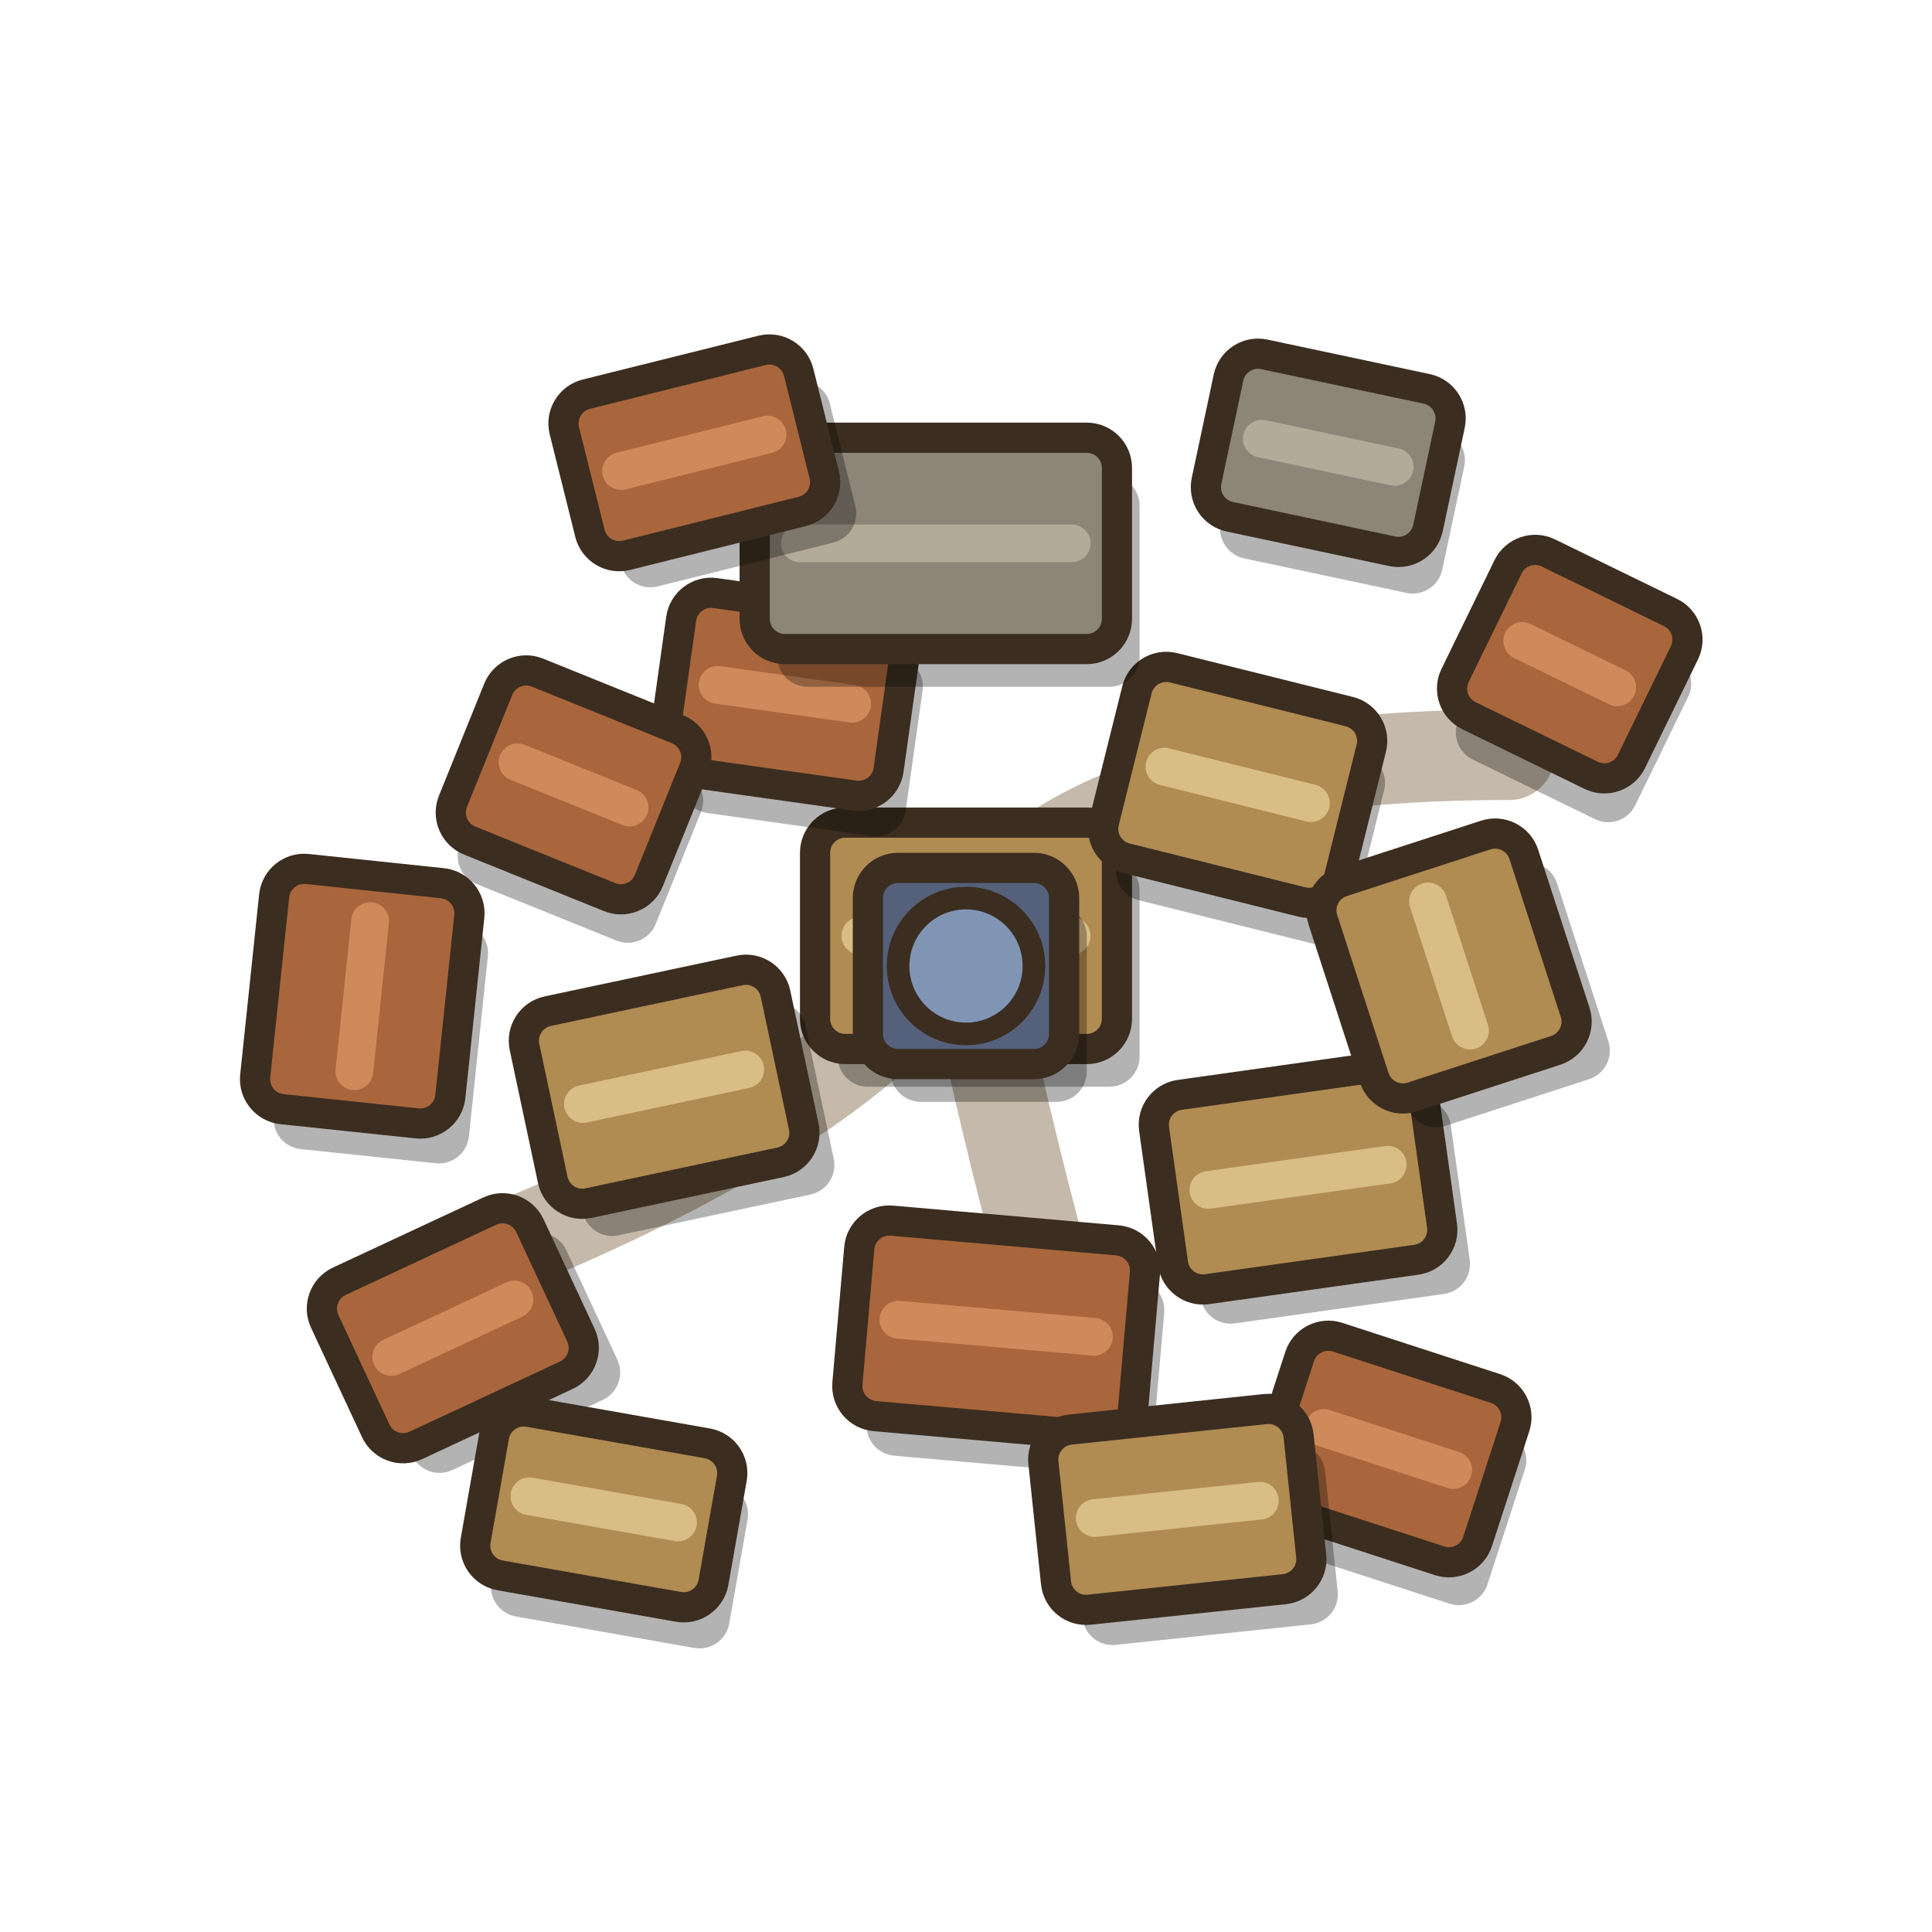
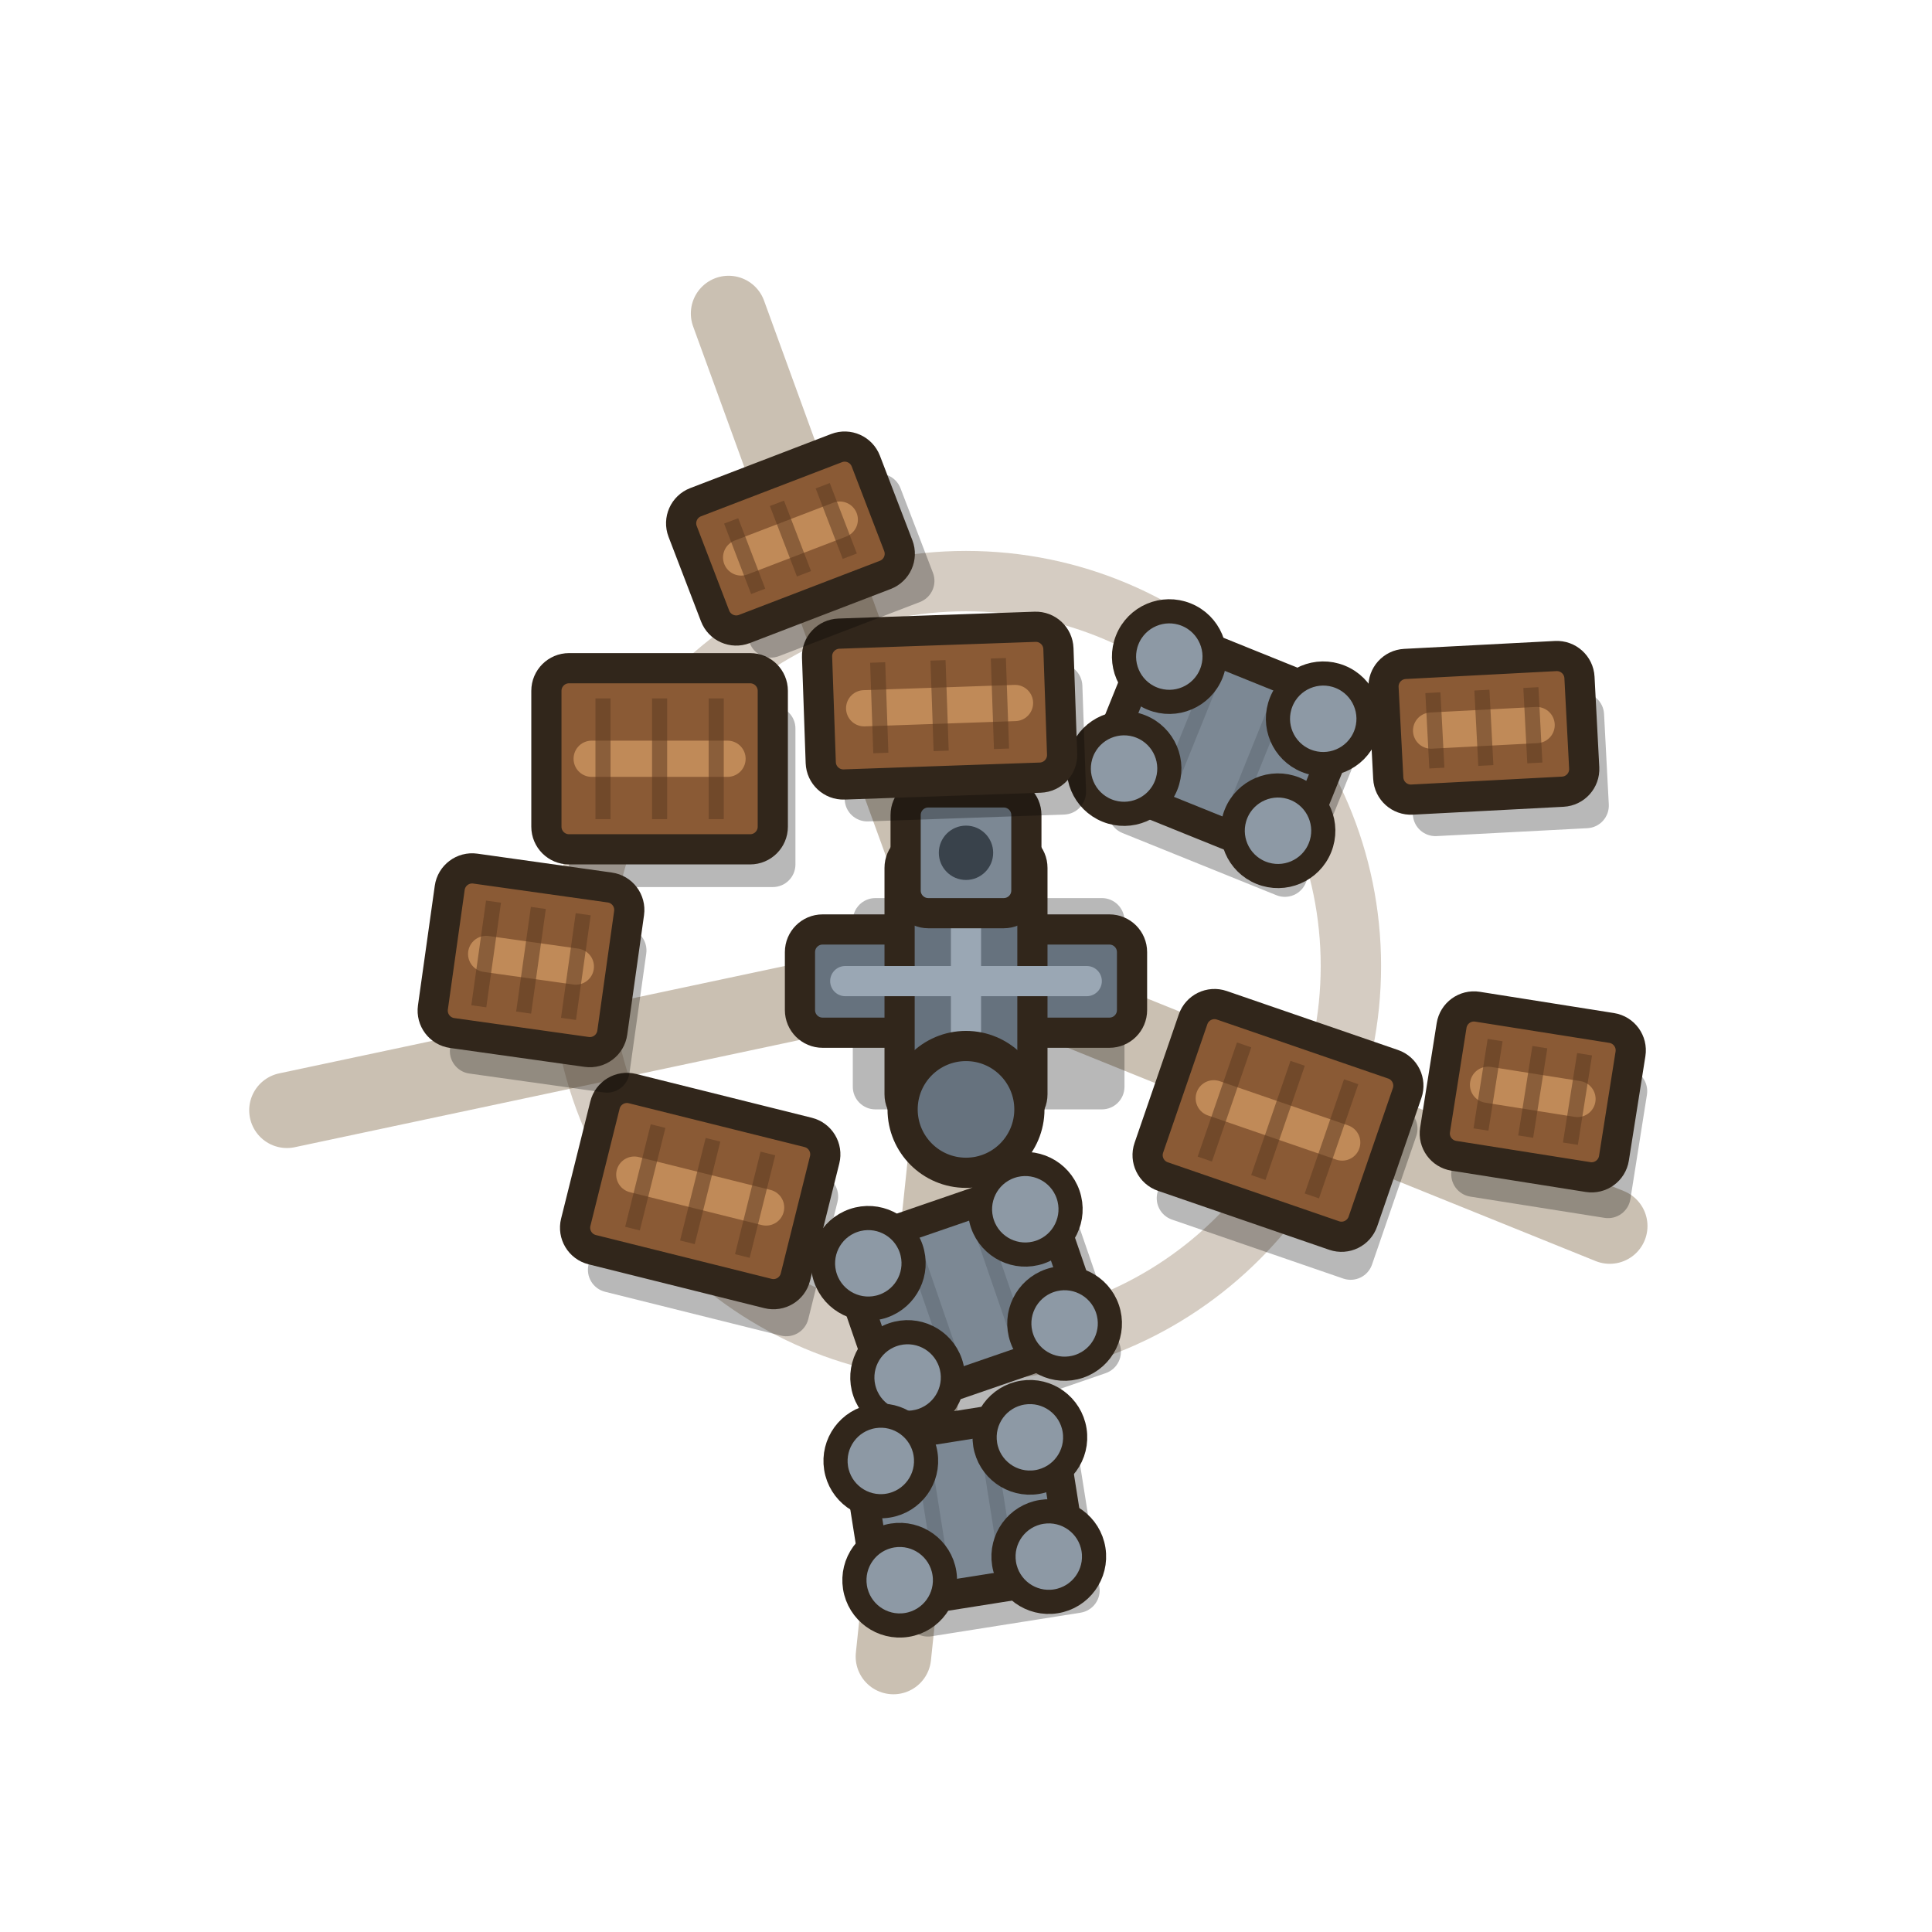
<svg xmlns="http://www.w3.org/2000/svg" viewBox="0 0 128 128" width="128" height="128">
-   <g stroke="#8a7355" stroke-width="6" stroke-linecap="round" fill="none" opacity="0.50">
-     <path d="M30 84 Q56 74 64 62 T100 50" />
-     <path d="M64 62 Q68 82 74 100" />
-   </g>
+   <path d="M70.49 66.62L106.65 81.23M63.27 70.96L59.19 109.75M57.15 65.46L19.01 73.56M61.61 57.42L48.27 20.77" stroke="#8a7355" stroke-width="5" stroke-linecap="round" opacity="0.45" fill="none" />
+   <circle cx="64" cy="64" r="25.5" fill="none" stroke="#8a7355" stroke-width="4" opacity="0.36" />
  <g>
-     <g transform="rotate(0 64 62)">
-       <rect x="55.5" y="57" width="20" height="15" rx="2" fill="#000" opacity=".3" />
-       <rect x="54" y="54.5" width="20" height="15" rx="2" fill="#b08b52" stroke="#3b2d20" stroke-width="2" />
-       <path d="M57 62H71" stroke="#d8bd85" stroke-width="2.5" stroke-linecap="round" />
+     <g transform="rotate(0 64 64)">
+       <rect x="56.5" y="59.5" width="18" height="14" rx="1.5" fill="#000" opacity="0.28" />
+       <rect x="53" y="61.58" width="22" height="6.84" rx="1.5" fill="#66727e" stroke="#31261b" stroke-width="2" />
+       <rect x="59.6" y="56" width="8.8" height="18" rx="1.5" fill="#66727e" stroke="#31261b" stroke-width="2" />
+       <path d="M56 65H72" stroke="#9aa7b4" stroke-width="2" stroke-linecap="round" fill="none" />
+       <path d="M64 59V71" stroke="#9aa7b4" stroke-width="2" stroke-linecap="round" fill="none" />
+       <rect x="60" y="52.5" width="8" height="8" rx="1.5" fill="#7c8894" stroke="#31261b" stroke-width="2" />
+       <circle cx="64" cy="56.5" r="1.8" fill="#39424b" />
+       <circle cx="64" cy="73.5" r="4.2" fill="#66727e" stroke="#31261b" stroke-width="2" />
    </g>
-     <g transform="rotate(-12 44 72)">
-       <rect x="37" y="68" width="17" height="13" rx="2" fill="#000" opacity=".3" />
-       <rect x="35.5" y="65.5" width="17" height="13" rx="2" fill="#b08b52" stroke="#3b2d20" stroke-width="2" />
-       <path d="M38.5 72H49.5" stroke="#d8bd85" stroke-width="2.5" stroke-linecap="round" />
+     <g transform="rotate(19 84.67 74.23)">
+       <rect x="78.67" y="70.73" width="15" height="12" rx="1.5" fill="#000" opacity="0.28" />
+       <rect x="77.17" y="68.23" width="15" height="12" rx="1.5" fill="#8a5a35" stroke="#31261b" stroke-width="2" />
+       <path d="M80.17 74.23H89.17" stroke="#c08a58" stroke-width="2.4" stroke-linecap="round" fill="none" />
+       <path d="M80.92 70.23V78.23M84.67 70.23V78.23M88.42 70.23V78.23" stroke="#5d3a20" stroke-width="1" opacity="0.55" fill="none" />
    </g>
-     <g transform="rotate(14 82 52)">
-       <rect x="75.5" y="48" width="16" height="13" rx="2" fill="#000" opacity=".3" />
-       <rect x="74" y="45.5" width="16" height="13" rx="2" fill="#b08b52" stroke="#3b2d20" stroke-width="2" />
-       <path d="M77 52H87" stroke="#d8bd85" stroke-width="2.5" stroke-linecap="round" />
+     <g transform="rotate(22 81.07 49.27)">
+       <rect x="75.57" y="46.27" width="14" height="11" rx="1.5" fill="#000" opacity="0.28" />
+       <rect x="74.07" y="43.77" width="14" height="11" rx="1.5" fill="#7c8894" stroke="#31261b" stroke-width="2" />
+       <path d="M78.74 45.77V52.77M83.4 45.77V52.77" stroke="#5c666f" stroke-width="1" opacity="0.5" fill="none" />
+       <circle cx="75.57" cy="45.27" r="3" fill="#8d99a5" stroke="#31261b" stroke-width="1.6" />
+       <circle cx="75.57" cy="53.27" r="3" fill="#8d99a5" stroke="#31261b" stroke-width="1.6" />
+       <circle cx="86.57" cy="45.27" r="3" fill="#8d99a5" stroke="#31261b" stroke-width="1.6" />
+       <circle cx="86.57" cy="53.27" r="3" fill="#8d99a5" stroke="#31261b" stroke-width="1.6" />
    </g>
-     <g transform="rotate(8 52 46)">
-       <rect x="46" y="42.5" width="15" height="12" rx="2" fill="#000" opacity=".3" />
-       <rect x="44.5" y="40" width="15" height="12" rx="2" fill="#a9663c" stroke="#3b2d20" stroke-width="2" />
-       <path d="M47.5 46H56.5" stroke="#cf8a5c" stroke-width="2.5" stroke-linecap="round" />
+     <g transform="rotate(14 46.39 78.91)">
+       <rect x="40.39" y="75.91" width="15" height="11" rx="1.5" fill="#000" opacity="0.28" />
+       <rect x="38.89" y="73.41" width="15" height="11" rx="1.5" fill="#8a5a35" stroke="#31261b" stroke-width="2" />
+       <path d="M41.89 78.91H50.89" stroke="#c08a58" stroke-width="2.4" stroke-linecap="round" fill="none" />
+       <path d="M42.64 75.41V82.41M46.39 75.41V82.41M50.14 75.41V82.41" stroke="#5d3a20" stroke-width="1" opacity="0.55" fill="none" />
    </g>
-     <g transform="rotate(-8 86 78)">
-       <rect x="78.5" y="74" width="18" height="13" rx="2" fill="#000" opacity=".3" />
-       <rect x="77" y="71.5" width="18" height="13" rx="2" fill="#b08b52" stroke="#3b2d20" stroke-width="2" />
-       <path d="M80 78H92" stroke="#d8bd85" stroke-width="2.5" stroke-linecap="round" />
+     <g transform="rotate(-2 62.25 46.75)">
+       <rect x="55.75" y="44.25" width="16" height="10" rx="1.5" fill="#000" opacity="0.28" />
+       <rect x="54.25" y="41.75" width="16" height="10" rx="1.5" fill="#8a5a35" stroke="#31261b" stroke-width="2" />
+       <path d="M57.25 46.75H67.25" stroke="#c08a58" stroke-width="2.4" stroke-linecap="round" fill="none" />
+       <path d="M58.25 43.75V49.75M62.25 43.75V49.75M66.25 43.75V49.75" stroke="#5d3a20" stroke-width="1" opacity="0.55" fill="none" />
    </g>
-     <g transform="rotate(22 38 52)">
-       <rect x="32.5" y="48.5" width="14" height="12" rx="2" fill="#000" opacity=".3" />
-       <rect x="31" y="46" width="14" height="12" rx="2" fill="#a9663c" stroke="#3b2d20" stroke-width="2" />
-       <path d="M34 52H42" stroke="#cf8a5c" stroke-width="2.5" stroke-linecap="round" />
+     <g transform="rotate(-19 64.03 85.69)">
+       <rect x="58.53" y="82.69" width="14" height="11" rx="1.5" fill="#000" opacity="0.28" />
+       <rect x="57.03" y="80.19" width="14" height="11" rx="1.5" fill="#7c8894" stroke="#31261b" stroke-width="2" />
+       <path d="M61.7 82.19V89.19M66.36 82.19V89.19" stroke="#5c666f" stroke-width="1" opacity="0.5" fill="none" />
+       <circle cx="58.53" cy="81.69" r="3" fill="#8d99a5" stroke="#31261b" stroke-width="1.6" />
+       <circle cx="58.53" cy="89.69" r="3" fill="#8d99a5" stroke="#31261b" stroke-width="1.6" />
+       <circle cx="69.53" cy="81.69" r="3" fill="#8d99a5" stroke="#31261b" stroke-width="1.6" />
+       <circle cx="69.53" cy="89.69" r="3" fill="#8d99a5" stroke="#31261b" stroke-width="1.6" />
    </g>
-     <g transform="rotate(5 66 88)">
-       <rect x="58" y="84" width="19" height="13" rx="2" fill="#000" opacity=".3" />
-       <rect x="56.5" y="81.5" width="19" height="13" rx="2" fill="#a9663c" stroke="#3b2d20" stroke-width="2" />
-       <path d="M59.5 88H72.5" stroke="#cf8a5c" stroke-width="2.5" stroke-linecap="round" />
+     <g transform="rotate(0 43.7 50.27)">
+       <rect x="37.7" y="46.77" width="15" height="12" rx="1.5" fill="#000" opacity="0.28" />
+       <rect x="36.2" y="44.27" width="15" height="12" rx="1.5" fill="#8a5a35" stroke="#31261b" stroke-width="2" />
+       <path d="M39.2 50.27H48.2" stroke="#c08a58" stroke-width="2.4" stroke-linecap="round" fill="none" />
+       <path d="M39.95 46.27V54.27M43.7 46.27V54.27M47.45 46.27V54.27" stroke="#5d3a20" stroke-width="1" opacity="0.55" fill="none" />
    </g>
-     <g transform="rotate(-18 96 64)">
-       <rect x="90.5" y="59" width="14" height="15" rx="2" fill="#000" opacity=".3" />
-       <rect x="89" y="56.5" width="14" height="15" rx="2" fill="#b08b52" stroke="#3b2d20" stroke-width="2" />
-       <path d="M96 59.5V68.5" stroke="#d8bd85" stroke-width="2.5" stroke-linecap="round" />
+     <g transform="rotate(9 101.55 72.34)">
+       <rect x="97.05" y="69.84" width="12" height="10" rx="1.5" fill="#000" opacity="0.28" />
+       <rect x="95.55" y="67.34" width="12" height="10" rx="1.5" fill="#8a5a35" stroke="#31261b" stroke-width="2" />
+       <path d="M98.55 72.34H104.55" stroke="#c08a58" stroke-width="2.4" stroke-linecap="round" fill="none" />
+       <path d="M98.55 69.34V75.34M101.55 69.34V75.34M104.55 69.34V75.34" stroke="#5d3a20" stroke-width="1" opacity="0.55" fill="none" />
    </g>
-     <g transform="rotate(-25 30 88)">
-       <rect x="24" y="84.5" width="15" height="12" rx="2" fill="#000" opacity=".3" />
-       <rect x="22.5" y="82" width="15" height="12" rx="2" fill="#a9663c" stroke="#3b2d20" stroke-width="2" />
-       <path d="M25.5 88H34.5" stroke="#cf8a5c" stroke-width="2.5" stroke-linecap="round" />
+     <g transform="rotate(-21 52.37 35.68)">
+       <rect x="47.37" y="33.68" width="13" height="9" rx="1.5" fill="#000" opacity="0.28" />
+       <rect x="45.87" y="31.18" width="13" height="9" rx="1.5" fill="#8a5a35" stroke="#31261b" stroke-width="2" />
+       <path d="M48.87 35.68H55.87" stroke="#c08a58" stroke-width="2.4" stroke-linecap="round" fill="none" />
+       <path d="M49.12 33.18V38.18M52.37 33.18V38.18M55.62 33.18V38.18" stroke="#5d3a20" stroke-width="1" opacity="0.55" fill="none" />
    </g>
-     <g transform="rotate(0 62 36)">
-       <rect x="51.5" y="31.5" width="24" height="14" rx="2" fill="#000" opacity=".3" />
-       <rect x="50" y="29" width="24" height="14" rx="2" fill="#8c8578" stroke="#3b2d20" stroke-width="2" />
-       <path d="M53 36H71" stroke="#b3aa9a" stroke-width="2.5" stroke-linecap="round" />
+     <g transform="rotate(-9 63.92 99.96)">
+       <rect x="58.92" y="96.96" width="13" height="11" rx="1.5" fill="#000" opacity="0.28" />
+       <rect x="57.42" y="94.46" width="13" height="11" rx="1.5" fill="#7c8894" stroke="#31261b" stroke-width="2" />
+       <path d="M61.75 96.46V103.46M66.09 96.46V103.46" stroke="#5c666f" stroke-width="1" opacity="0.5" fill="none" />
+       <circle cx="58.92" cy="95.96" r="3" fill="#8d99a5" stroke="#31261b" stroke-width="1.6" />
+       <circle cx="58.92" cy="103.96" r="3" fill="#8d99a5" stroke="#31261b" stroke-width="1.6" />
+       <circle cx="68.92" cy="95.96" r="3" fill="#8d99a5" stroke="#31261b" stroke-width="1.6" />
+       <circle cx="68.92" cy="103.96" r="3" fill="#8d99a5" stroke="#31261b" stroke-width="1.6" />
    </g>
-     <g transform="rotate(10 40 100)">
-       <rect x="33.5" y="97" width="16" height="11" rx="2" fill="#000" opacity=".3" />
-       <rect x="32" y="94.5" width="16" height="11" rx="2" fill="#b08b52" stroke="#3b2d20" stroke-width="2" />
-       <path d="M35 100H45" stroke="#d8bd85" stroke-width="2.5" stroke-linecap="round" />
+     <g transform="rotate(-3 98.31 48.22)">
+       <rect x="93.31" y="46.22" width="13" height="9" rx="1.5" fill="#000" opacity="0.28" />
+       <rect x="91.81" y="43.72" width="13" height="9" rx="1.5" fill="#8a5a35" stroke="#31261b" stroke-width="2" />
+       <path d="M94.81 48.22H101.81" stroke="#c08a58" stroke-width="2.4" stroke-linecap="round" fill="none" />
+       <path d="M95.06 45.72V50.72M98.31 45.72V50.72M101.56 45.72V50.72" stroke="#5d3a20" stroke-width="1" opacity="0.55" fill="none" />
    </g>
-     <g transform="rotate(18 92 96)">
-       <rect x="86" y="92.5" width="15" height="12" rx="2" fill="#000" opacity=".3" />
-       <rect x="84.5" y="90" width="15" height="12" rx="2" fill="#a9663c" stroke="#3b2d20" stroke-width="2" />
-       <path d="M87.5 96H96.5" stroke="#cf8a5c" stroke-width="2.5" stroke-linecap="round" />
-     </g>
-     <g transform="rotate(6 24 66)">
-       <rect x="19" y="60.5" width="13" height="16" rx="2" fill="#000" opacity=".3" />
-       <rect x="17.5" y="58" width="13" height="16" rx="2" fill="#a9663c" stroke="#3b2d20" stroke-width="2" />
-       <path d="M24 61V71" stroke="#cf8a5c" stroke-width="2.5" stroke-linecap="round" />
-     </g>
-     <g transform="rotate(-6 78 100)">
-       <rect x="71" y="96.5" width="17" height="12" rx="2" fill="#000" opacity=".3" />
-       <rect x="69.5" y="94" width="17" height="12" rx="2" fill="#b08b52" stroke="#3b2d20" stroke-width="2" />
-       <path d="M72.5 100H83.5" stroke="#d8bd85" stroke-width="2.5" stroke-linecap="round" />
-     </g>
-     <g transform="rotate(26 104 44)">
-       <rect x="99" y="40.5" width="13" height="12" rx="2" fill="#000" opacity=".3" />
-       <rect x="97.5" y="38" width="13" height="12" rx="2" fill="#a9663c" stroke="#3b2d20" stroke-width="2" />
-       <path d="M100.5 44H107.5" stroke="#cf8a5c" stroke-width="2.5" stroke-linecap="round" />
-     </g>
-     <g transform="rotate(-14 46 30)">
-       <rect x="39.5" y="27" width="16" height="11" rx="2" fill="#000" opacity=".3" />
-       <rect x="38" y="24.5" width="16" height="11" rx="2" fill="#a9663c" stroke="#3b2d20" stroke-width="2" />
-       <path d="M41 30H51" stroke="#cf8a5c" stroke-width="2.5" stroke-linecap="round" />
-     </g>
-     <g transform="rotate(12 88 30)">
-       <rect x="82" y="27" width="15" height="11" rx="2" fill="#000" opacity=".3" />
-       <rect x="80.5" y="24.5" width="15" height="11" rx="2" fill="#8c8578" stroke="#3b2d20" stroke-width="2" />
-       <path d="M83.5 30H92.5" stroke="#b3aa9a" stroke-width="2.5" stroke-linecap="round" />
-     </g>
-     <g transform="rotate(0 64 64)">
-       <rect x="59" y="60" width="13" height="13" rx="2" fill="#000" opacity=".3" />
-       <rect x="57.5" y="57.5" width="13" height="13" rx="2" fill="#55617a" stroke="#3b2d20" stroke-width="2" />
-       <path d="M60.5 64H67.5" stroke="#8095b4" stroke-width="2.5" stroke-linecap="round" />
-       <circle cx="64" cy="64" r="4.5" fill="#8095b4" stroke="#3b2d20" stroke-width="1.5" />
+     <g transform="rotate(8 35.18 63.62)">
+       <rect x="30.68" y="60.62" width="12" height="11" rx="1.5" fill="#000" opacity="0.28" />
+       <rect x="29.18" y="58.12" width="12" height="11" rx="1.5" fill="#8a5a35" stroke="#31261b" stroke-width="2" />
+       <path d="M32.18 63.62H38.18" stroke="#c08a58" stroke-width="2.4" stroke-linecap="round" fill="none" />
+       <path d="M32.18 60.12V67.12M35.18 60.12V67.12M38.18 60.12V67.12" stroke="#5d3a20" stroke-width="1" opacity="0.55" fill="none" />
    </g>
  </g>
</svg>
